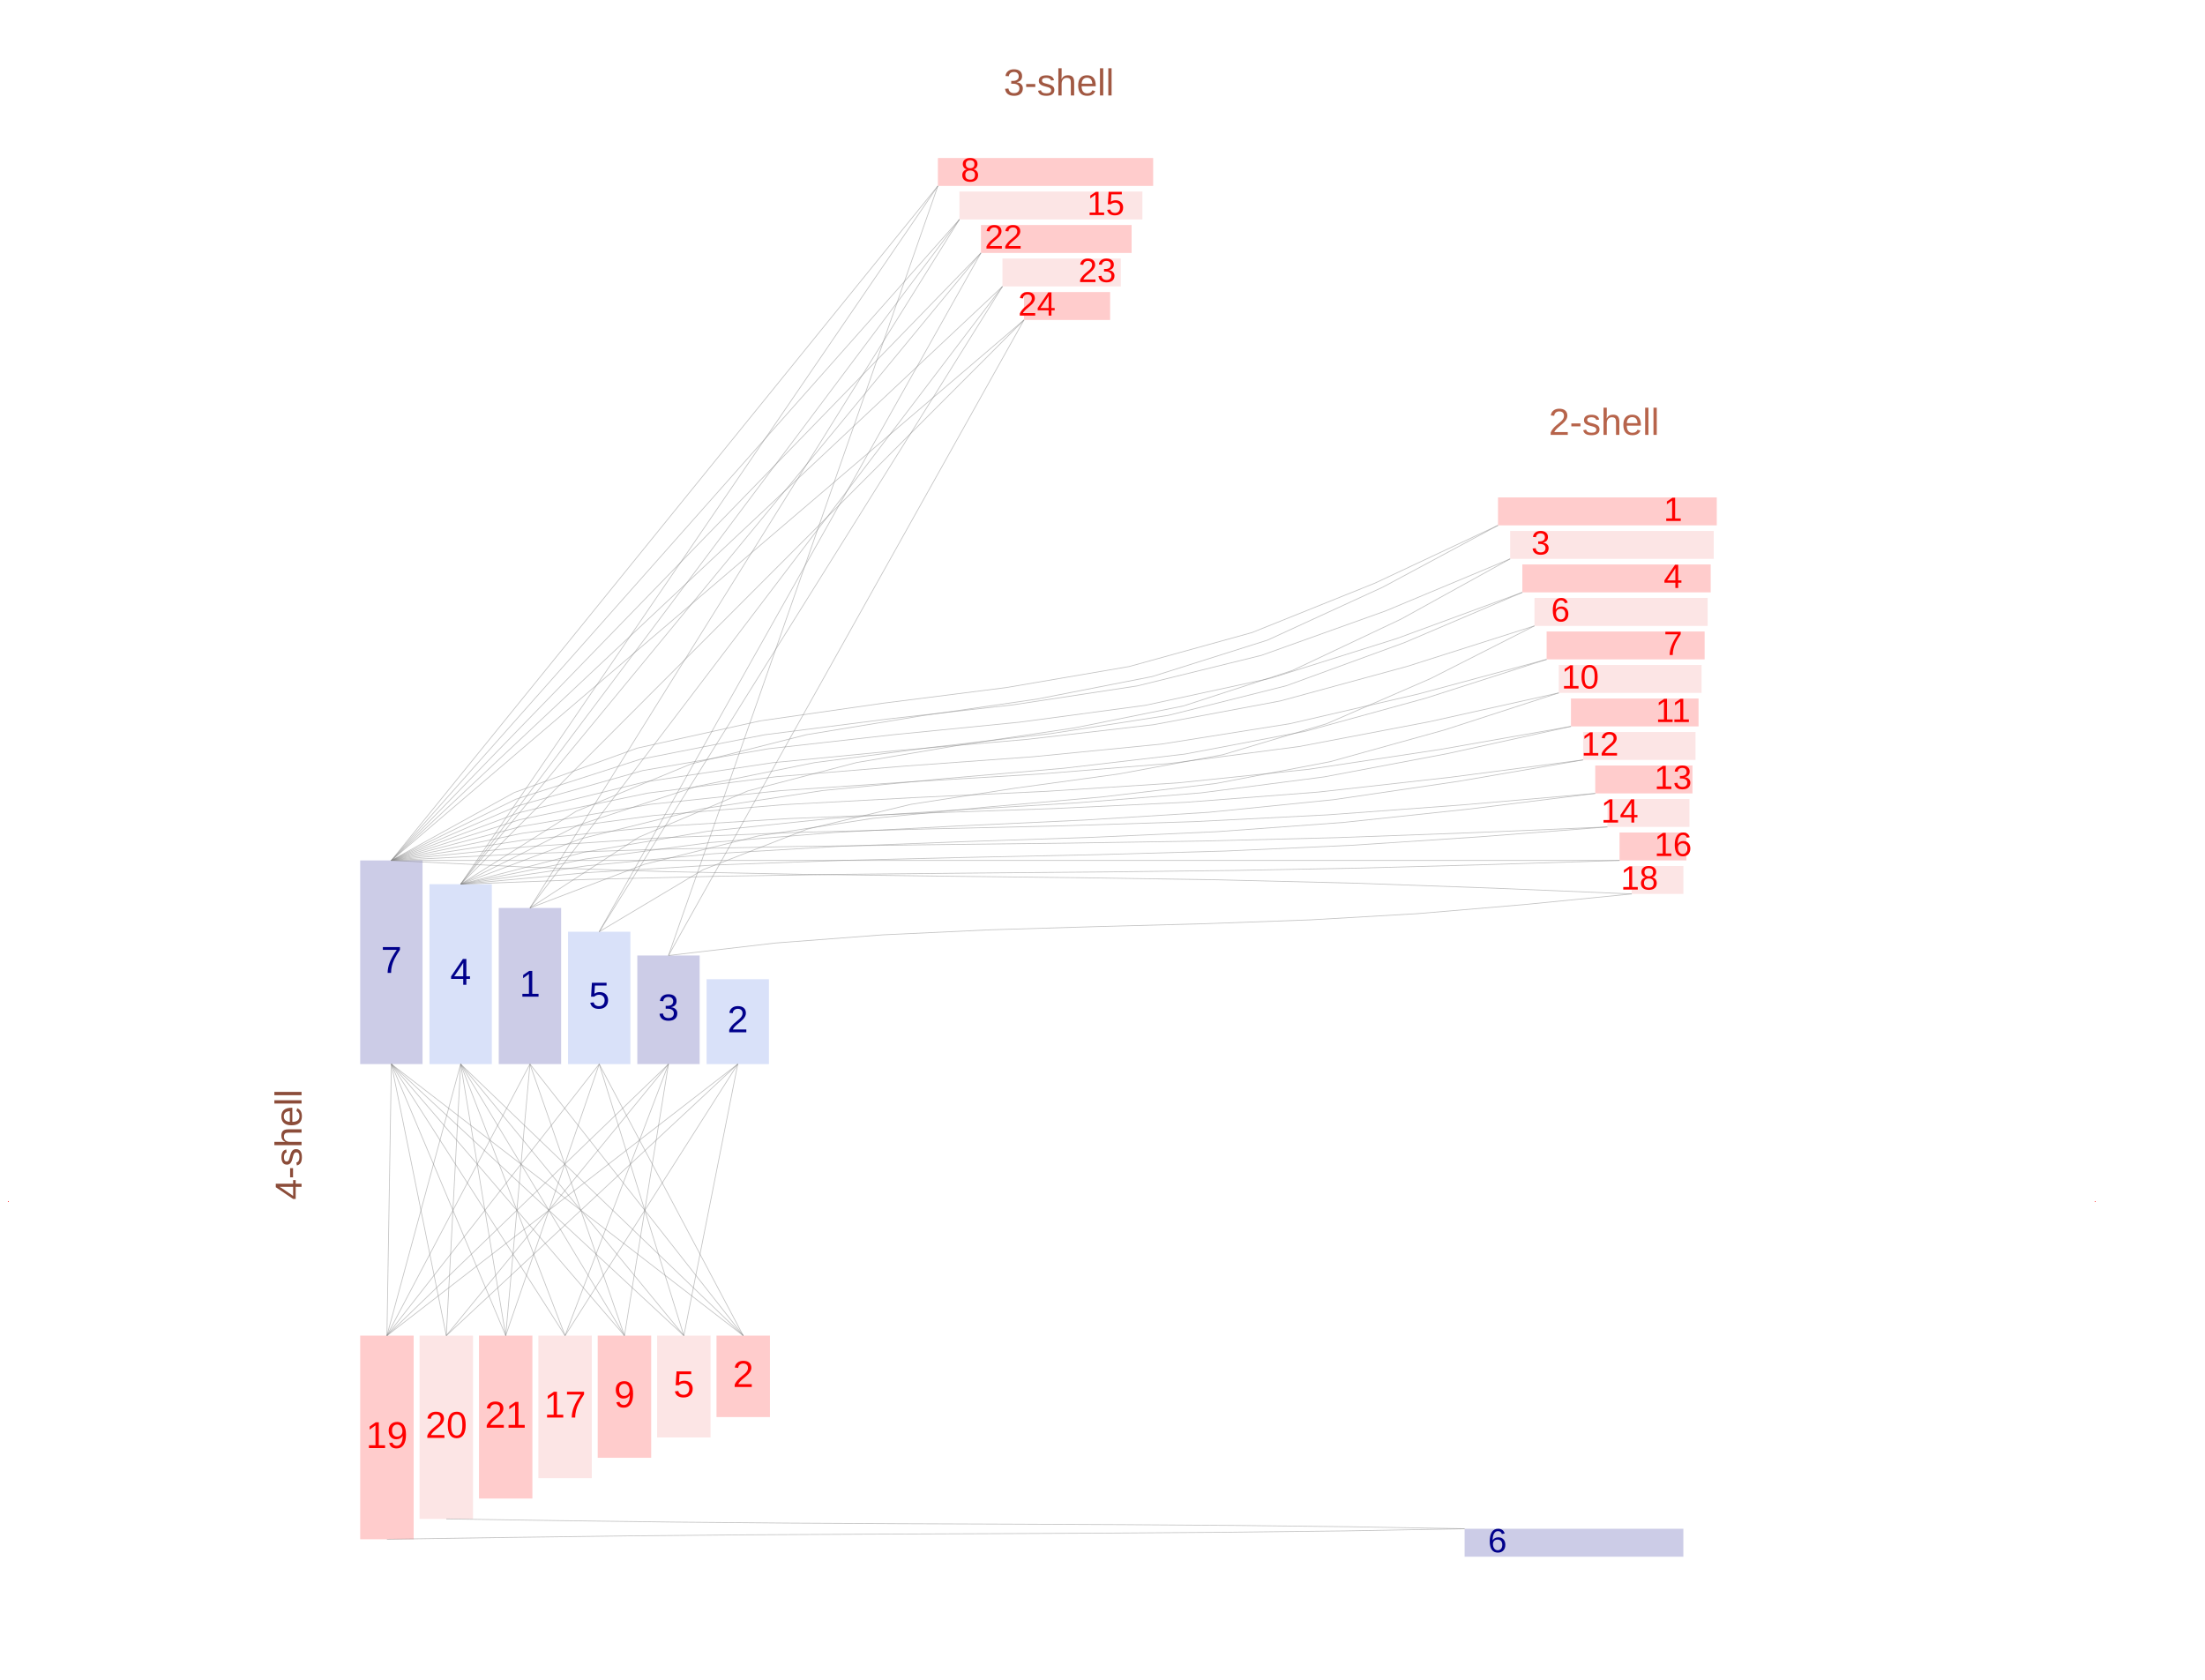
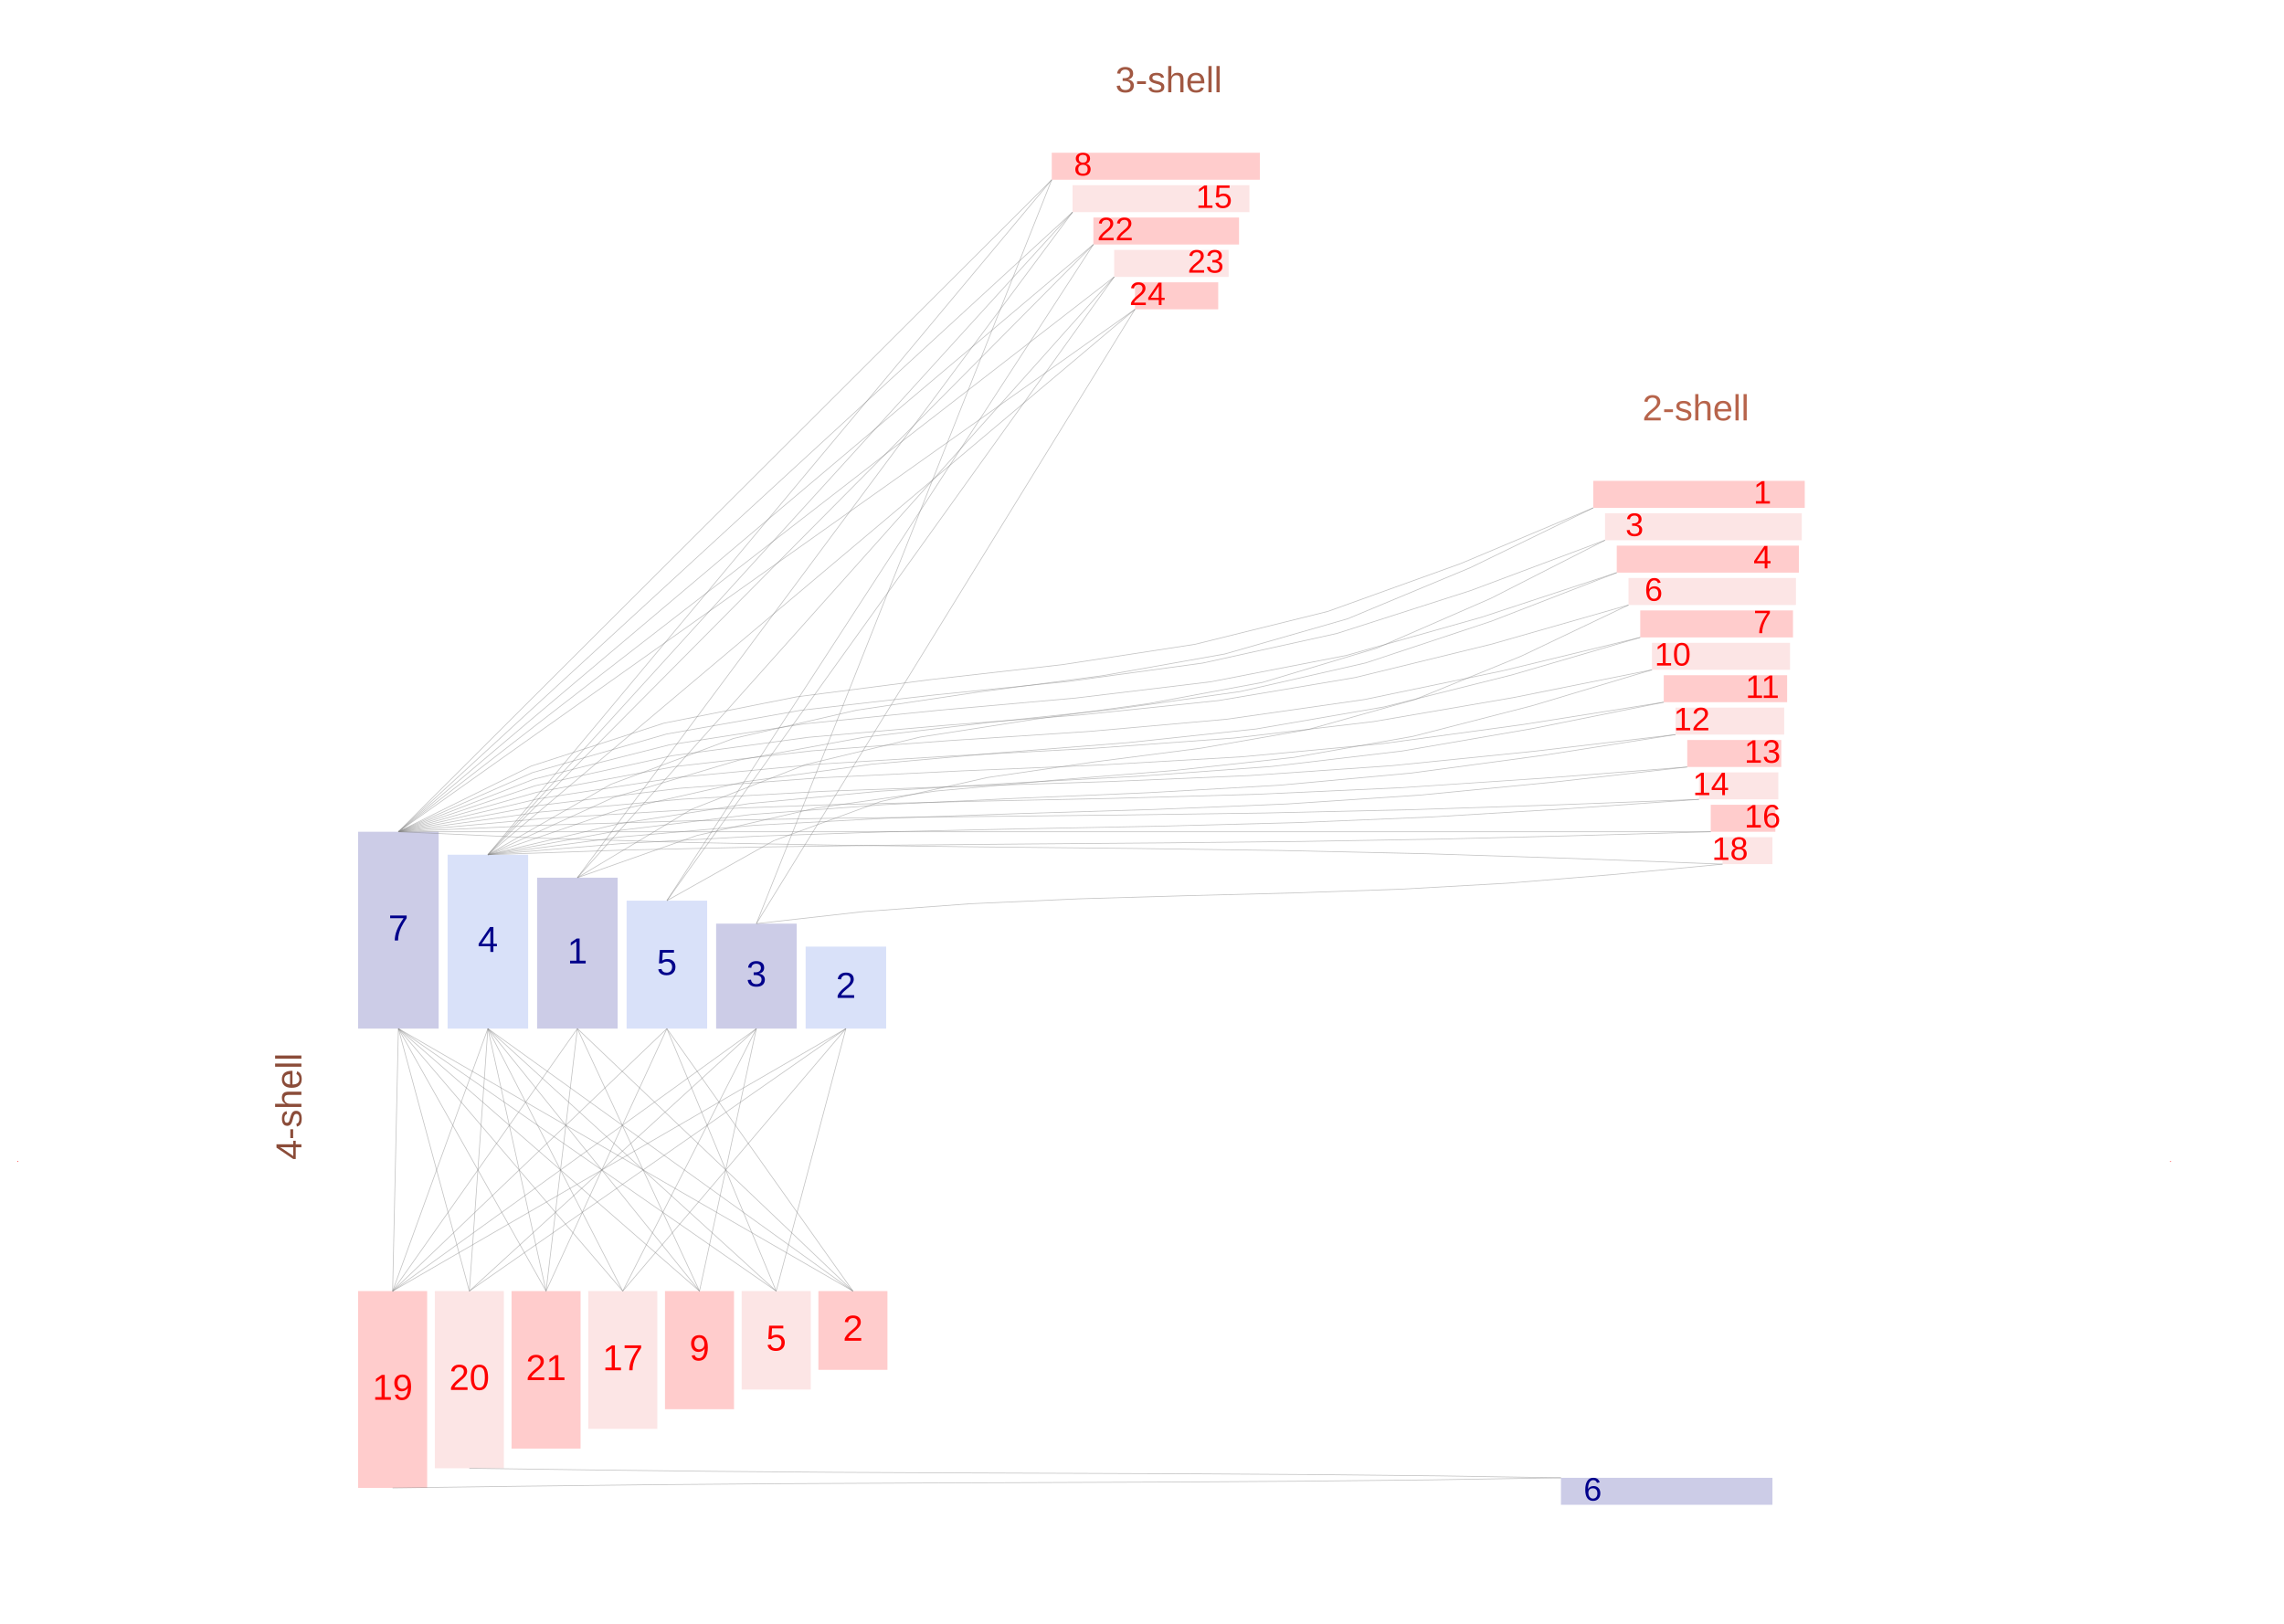
- <svg xmlns="http://www.w3.org/2000/svg" viewBox="-190 -480 882 672">
-   <rect id="kcore4-a-1-rect" style="fill:#00008B;fill-opacity:0.2" stroke="transparent" stroke-dasharray="0" stroke-width="0.5" x="-45.92" y="-135.78" width="24.94" height="81.47" />
-   <rect id="kcore4-a-2-rect" style="fill:#4169E1;fill-opacity:0.2" stroke="transparent" stroke-dasharray="0" stroke-width="0.5" x="-18.21" y="-126.28" width="24.94" height="71.97" />
-   <rect id="kcore4-a-3-rect" style="fill:#00008B;fill-opacity:0.2" stroke="transparent" stroke-dasharray="0" stroke-width="0.5" x="9.5" y="-116.77" width="24.95" height="62.46" />
-   <rect id="kcore4-a-4-rect" style="fill:#4169E1;fill-opacity:0.2" stroke="transparent" stroke-dasharray="0" stroke-width="0.5" x="37.22" y="-107.27" width="24.94" height="52.96" />
-   <rect id="kcore4-a-5-rect" style="fill:#00008B;fill-opacity:0.2" stroke="transparent" stroke-dasharray="0" stroke-width="0.5" x="64.93" y="-97.76" width="24.94" height="43.45" />
-   <rect id="kcore4-a-6-rect" style="fill:#4169E1;fill-opacity:0.2" stroke="transparent" stroke-dasharray="0" stroke-width="0.5" x="92.64" y="-88.26" width="24.94" height="33.95" />
+ <svg xmlns="http://www.w3.org/2000/svg" viewBox="-250 -480 945 672">
+   <rect id="kcore4-a-1-rect" style="fill:#00008B;fill-opacity:0.2" stroke="transparent" stroke-dasharray="0" stroke-width="0.5" x="-101.84" y="-135.78" width="33.33" height="81.47" />
+   <rect id="kcore4-a-2-rect" style="fill:#4169E1;fill-opacity:0.2" stroke="transparent" stroke-dasharray="0" stroke-width="0.5" x="-64.81" y="-126.28" width="33.33" height="71.97" />
+   <rect id="kcore4-a-3-rect" style="fill:#00008B;fill-opacity:0.2" stroke="transparent" stroke-dasharray="0" stroke-width="0.5" x="-27.77" y="-116.77" width="33.32" height="62.46" />
+   <rect id="kcore4-a-4-rect" style="fill:#4169E1;fill-opacity:0.2" stroke="transparent" stroke-dasharray="0" stroke-width="0.5" x="9.26" y="-107.27" width="33.33" height="52.96" />
+   <rect id="kcore4-a-5-rect" style="fill:#00008B;fill-opacity:0.2" stroke="transparent" stroke-dasharray="0" stroke-width="0.5" x="46.29" y="-97.76" width="33.33" height="43.45" />
+   <rect id="kcore4-a-6-rect" style="fill:#4169E1;fill-opacity:0.2" stroke="transparent" stroke-dasharray="0" stroke-width="0.5" x="83.32" y="-88.26" width="33.33" height="33.95" />
  <text id="kcore4-a-1-text" y="-95.05" style="text-anchor:middle;dominant-baseline:middle;font-family:Arial;font-size:15px;fill:#00008B">
-     <tspan x="-33.45" dy="0">7</tspan>
+     <tspan x="-85.17" dy="0">7</tspan>
  </text>
  <text id="kcore4-a-2-text" y="-90.3" style="text-anchor:middle;dominant-baseline:middle;font-family:Arial;font-size:15px;fill:#00008B">
-     <tspan x="-5.74" dy="0">4</tspan>
+     <tspan x="-48.14" dy="0">4</tspan>
  </text>
  <text id="kcore4-a-3-text" y="-85.54" style="text-anchor:middle;dominant-baseline:middle;font-family:Arial;font-size:15px;fill:#00008B">
-     <tspan x="21.98" dy="0">1</tspan>
+     <tspan x="-11.11" dy="0">1</tspan>
  </text>
  <text id="kcore4-a-4-text" y="-80.79" style="text-anchor:middle;dominant-baseline:middle;font-family:Arial;font-size:15px;fill:#00008B">
-     <tspan x="49.69" dy="0">5</tspan>
+     <tspan x="25.92" dy="0">5</tspan>
  </text>
  <text id="kcore4-a-5-text" y="-76.04" style="text-anchor:middle;dominant-baseline:middle;font-family:Arial;font-size:15px;fill:#00008B">
-     <tspan x="77.4" dy="0">3</tspan>
+     <tspan x="62.95" dy="0">3</tspan>
  </text>
  <text id="kcore4-a-6-text" y="-71.29" style="text-anchor:middle;dominant-baseline:middle;font-family:Arial;font-size:15px;fill:#00008B">
-     <tspan x="105.11" dy="0">2</tspan>
-   </text>
-   <rect id="kcore4-b-1-rect" style="fill:#FF0000;fill-opacity:0.2" stroke="transparent" stroke-dasharray="0" stroke-width="0.5" x="-45.92" y="54.31" width="21.38" height="81.47" />
-   <rect id="kcore4-b-2-rect" style="fill:#F08080;fill-opacity:0.2" stroke="transparent" stroke-dasharray="0" stroke-width="0.5" x="-22.17" y="54.31" width="21.38" height="73.33" />
-   <rect id="kcore4-b-3-rect" style="fill:#FF0000;fill-opacity:0.2" stroke="transparent" stroke-dasharray="0" stroke-width="0.5" x="1.59" y="54.31" width="21.37" height="65.18" />
-   <rect id="kcore4-b-4-rect" style="fill:#F08080;fill-opacity:0.2" stroke="transparent" stroke-dasharray="0" stroke-width="0.5" x="25.34" y="54.31" width="21.38" height="57.03" />
-   <rect id="kcore4-b-5-rect" style="fill:#FF0000;fill-opacity:0.2" stroke="transparent" stroke-dasharray="0" stroke-width="0.5" x="49.09" y="54.31" width="21.38" height="48.88" />
-   <rect id="kcore4-b-6-rect" style="fill:#F08080;fill-opacity:0.2" stroke="transparent" stroke-dasharray="0" stroke-width="0.5" x="72.85" y="54.31" width="21.37" height="40.74" />
-   <rect id="kcore4-b-7-rect" style="fill:#FF0000;fill-opacity:0.2" stroke="transparent" stroke-dasharray="0" stroke-width="0.5" x="96.6" y="54.31" width="21.38" height="32.59" />
+     <tspan x="99.99" dy="0">2</tspan>
+   </text>
+   <rect id="kcore4-b-1-rect" style="fill:#FF0000;fill-opacity:0.2" stroke="transparent" stroke-dasharray="0" stroke-width="0.5" x="-101.84" y="54.31" width="28.57" height="81.47" />
+   <rect id="kcore4-b-2-rect" style="fill:#F08080;fill-opacity:0.2" stroke="transparent" stroke-dasharray="0" stroke-width="0.5" x="-70.1" y="54.31" width="28.57" height="73.33" />
+   <rect id="kcore4-b-3-rect" style="fill:#FF0000;fill-opacity:0.2" stroke="transparent" stroke-dasharray="0" stroke-width="0.5" x="-38.35" y="54.31" width="28.56" height="65.18" />
+   <rect id="kcore4-b-4-rect" style="fill:#F08080;fill-opacity:0.2" stroke="transparent" stroke-dasharray="0" stroke-width="0.5" x="-6.61" y="54.31" width="28.56" height="57.03" />
+   <rect id="kcore4-b-5-rect" style="fill:#FF0000;fill-opacity:0.2" stroke="transparent" stroke-dasharray="0" stroke-width="0.5" x="25.13" y="54.31" width="28.57" height="48.88" />
+   <rect id="kcore4-b-6-rect" style="fill:#F08080;fill-opacity:0.2" stroke="transparent" stroke-dasharray="0" stroke-width="0.5" x="56.87" y="54.31" width="28.57" height="40.74" />
+   <rect id="kcore4-b-7-rect" style="fill:#FF0000;fill-opacity:0.2" stroke="transparent" stroke-dasharray="0" stroke-width="0.5" x="88.61" y="54.31" width="28.57" height="32.59" />
  <text id="kcore4-b-1-text" y="95.05" style="text-anchor:middle;dominant-baseline:middle;font-family:Arial;font-size:15px;fill:#FF0000">
-     <tspan x="-35.23" dy="0">19</tspan>
+     <tspan x="-87.55" dy="0">19</tspan>
  </text>
  <text id="kcore4-b-2-text" y="90.97" style="text-anchor:middle;dominant-baseline:middle;font-family:Arial;font-size:15px;fill:#FF0000">
-     <tspan x="-11.48" dy="0">20</tspan>
+     <tspan x="-55.81" dy="0">20</tspan>
  </text>
  <text id="kcore4-b-3-text" y="86.9" style="text-anchor:middle;dominant-baseline:middle;font-family:Arial;font-size:15px;fill:#FF0000">
-     <tspan x="12.28" dy="0">21</tspan>
+     <tspan x="-24.07" dy="0">21</tspan>
  </text>
  <text id="kcore4-b-4-text" y="82.83" style="text-anchor:middle;dominant-baseline:middle;font-family:Arial;font-size:15px;fill:#FF0000">
-     <tspan x="36.03" dy="0">17</tspan>
+     <tspan x="7.67" dy="0">17</tspan>
  </text>
  <text id="kcore4-b-5-text" y="78.75" style="text-anchor:middle;dominant-baseline:middle;font-family:Arial;font-size:15px;fill:#FF0000">
-     <tspan x="59.78" dy="0">9</tspan>
+     <tspan x="39.41" dy="0">9</tspan>
  </text>
  <text id="kcore4-b-6-text" y="74.68" style="text-anchor:middle;dominant-baseline:middle;font-family:Arial;font-size:15px;fill:#FF0000">
-     <tspan x="83.54" dy="0">5</tspan>
+     <tspan x="71.15" dy="0">5</tspan>
  </text>
  <text id="kcore4-b-7-text" y="70.61" style="text-anchor:middle;dominant-baseline:middle;font-family:Arial;font-size:15px;fill:#FF0000">
-     <tspan x="107.29" dy="0">2</tspan>
+     <tspan x="102.9" dy="0">2</tspan>
  </text>
  <rect id="kcore3-b-1-rect" style="fill:#FF0000;fill-opacity:0.2" stroke="transparent" stroke-dasharray="0" stroke-width="0.5" x="185.16" y="-416.79" width="86.1" height="11.17" />
  <rect id="kcore3-b-2-rect" style="fill:#F08080;fill-opacity:0.2" stroke="transparent" stroke-dasharray="0" stroke-width="0.5" x="193.77" y="-403.38" width="73.18" height="11.17" />
  <rect id="kcore3-b-3-rect" style="fill:#FF0000;fill-opacity:0.2" stroke="transparent" stroke-dasharray="0" stroke-width="0.5" x="202.38" y="-389.98" width="60.27" height="11.17" />
  <rect id="kcore3-b-4-rect" style="fill:#F08080;fill-opacity:0.2" stroke="transparent" stroke-dasharray="0" stroke-width="0.5" x="210.99" y="-376.57" width="47.35" height="11.17" />
  <rect id="kcore3-b-5-rect" style="fill:#FF0000;fill-opacity:0.2" stroke="transparent" stroke-dasharray="0" stroke-width="0.5" x="219.6" y="-363.17" width="34.44" height="11.17" />
  <text id="kcore3-b-1-text" y="-411.2" style="text-anchor:middle;dominant-baseline:middle;font-family:Arial;font-size:13.5px;fill:#FF0000">
    <tspan x="198.07" dy="0">8</tspan>
  </text>
  <text id="kcore3-b-2-text" y="-397.8" style="text-anchor:middle;dominant-baseline:middle;font-family:Arial;font-size:13.5px;fill:#FF0000">
    <tspan x="252.32" dy="0">15</tspan>
  </text>
  <text id="kcore3-b-3-text" y="-384.39" style="text-anchor:middle;dominant-baseline:middle;font-family:Arial;font-size:13.5px;fill:#FF0000">
    <tspan x="211.42" dy="0">22</tspan>
  </text>
  <text id="kcore3-b-4-text" y="-370.99" style="text-anchor:middle;dominant-baseline:middle;font-family:Arial;font-size:13.5px;fill:#FF0000">
    <tspan x="248.87" dy="0">23</tspan>
  </text>
  <text id="kcore3-b-5-text" y="-357.58" style="text-anchor:middle;dominant-baseline:middle;font-family:Arial;font-size:13.5px;fill:#FF0000">
    <tspan x="224.76" dy="0">24</tspan>
  </text>
  <rect id="kcore2-a-1-rect" style="fill:#00008B;fill-opacity:0.2" stroke="transparent" stroke-dasharray="0" stroke-width="0.5" x="395.84" y="131.58" width="87.5" height="11.18" />
  <text id="kcore2-a-1-text" y="137.17" style="text-anchor:middle;dominant-baseline:middle;font-family:Arial;font-size:13.5px;fill:#00008B">
    <tspan x="408.96" dy="0">6</tspan>
  </text>
  <rect id="kcore2-b-1-rect" style="fill:#FF0000;fill-opacity:0.2" stroke="transparent" stroke-dasharray="0" stroke-width="0.5" x="409.21" y="-281.01" width="87.5" height="11.18" />
  <rect id="kcore2-b-2-rect" style="fill:#F08080;fill-opacity:0.2" stroke="transparent" stroke-dasharray="0" stroke-width="0.5" x="414.07" y="-267.6" width="81.43" height="11.17" />
  <rect id="kcore2-b-3-rect" style="fill:#FF0000;fill-opacity:0.2" stroke="transparent" stroke-dasharray="0" stroke-width="0.5" x="418.93" y="-254.19" width="75.35" height="11.17" />
  <rect id="kcore2-b-4-rect" style="fill:#F08080;fill-opacity:0.2" stroke="transparent" stroke-dasharray="0" stroke-width="0.5" x="423.79" y="-240.79" width="69.28" height="11.17" />
  <rect id="kcore2-b-5-rect" style="fill:#FF0000;fill-opacity:0.2" stroke="transparent" stroke-dasharray="0" stroke-width="0.5" x="428.65" y="-227.38" width="63.2" height="11.17" />
  <rect id="kcore2-b-6-rect" style="fill:#F08080;fill-opacity:0.2" stroke="transparent" stroke-dasharray="0" stroke-width="0.5" x="433.51" y="-213.98" width="57.12" height="11.17" />
  <rect id="kcore2-b-7-rect" style="fill:#FF0000;fill-opacity:0.2" stroke="transparent" stroke-dasharray="0" stroke-width="0.5" x="438.38" y="-200.57" width="51.04" height="11.17" />
  <rect id="kcore2-b-8-rect" style="fill:#F08080;fill-opacity:0.2" stroke="transparent" stroke-dasharray="0" stroke-width="0.5" x="443.24" y="-187.17" width="44.96" height="11.17" />
  <rect id="kcore2-b-9-rect" style="fill:#FF0000;fill-opacity:0.2" stroke="transparent" stroke-dasharray="0" stroke-width="0.5" x="448.1" y="-173.76" width="38.89" height="11.17" />
  <rect id="kcore2-b-10-rect" style="fill:#F08080;fill-opacity:0.2" stroke="transparent" stroke-dasharray="0" stroke-width="0.5" x="452.96" y="-160.36" width="32.81" height="11.17" />
  <rect id="kcore2-b-11-rect" style="fill:#FF0000;fill-opacity:0.2" stroke="transparent" stroke-dasharray="0" stroke-width="0.5" x="457.82" y="-146.95" width="26.74" height="11.17" />
  <rect id="kcore2-b-12-rect" style="fill:#F08080;fill-opacity:0.2" stroke="transparent" stroke-dasharray="0" stroke-width="0.5" x="462.68" y="-133.55" width="20.66" height="11.17" />
  <text id="kcore2-b-1-text" y="-275.42" style="text-anchor:middle;dominant-baseline:middle;font-family:Arial;font-size:13.5px;fill:#FF0000">
    <tspan x="479.21" dy="0">1</tspan>
  </text>
  <text id="kcore2-b-2-text" y="-262.01" style="text-anchor:middle;dominant-baseline:middle;font-family:Arial;font-size:13.5px;fill:#FF0000">
    <tspan x="426.28" dy="0">3</tspan>
  </text>
  <text id="kcore2-b-3-text" y="-248.61" style="text-anchor:middle;dominant-baseline:middle;font-family:Arial;font-size:13.5px;fill:#FF0000">
    <tspan x="479.21" dy="0">4</tspan>
  </text>
  <text id="kcore2-b-4-text" y="-235.2" style="text-anchor:middle;dominant-baseline:middle;font-family:Arial;font-size:13.5px;fill:#FF0000">
    <tspan x="434.18" dy="0">6</tspan>
  </text>
  <text id="kcore2-b-5-text" y="-221.8" style="text-anchor:middle;dominant-baseline:middle;font-family:Arial;font-size:13.5px;fill:#FF0000">
    <tspan x="479.21" dy="0">7</tspan>
  </text>
  <text id="kcore2-b-6-text" y="-208.39" style="text-anchor:middle;dominant-baseline:middle;font-family:Arial;font-size:13.5px;fill:#FF0000">
    <tspan x="442.08" dy="0">10</tspan>
  </text>
  <text id="kcore2-b-7-text" y="-194.99" style="text-anchor:middle;dominant-baseline:middle;font-family:Arial;font-size:13.5px;fill:#FF0000">
    <tspan x="479.21" dy="0">11</tspan>
  </text>
  <text id="kcore2-b-8-text" y="-181.58" style="text-anchor:middle;dominant-baseline:middle;font-family:Arial;font-size:13.5px;fill:#FF0000">
    <tspan x="449.98" dy="0">12</tspan>
  </text>
  <text id="kcore2-b-9-text" y="-168.18" style="text-anchor:middle;dominant-baseline:middle;font-family:Arial;font-size:13.5px;fill:#FF0000">
    <tspan x="479.21" dy="0">13</tspan>
  </text>
  <text id="kcore2-b-10-text" y="-154.77" style="text-anchor:middle;dominant-baseline:middle;font-family:Arial;font-size:13.5px;fill:#FF0000">
    <tspan x="457.88" dy="0">14</tspan>
  </text>
  <text id="kcore2-b-11-text" y="-141.37" style="text-anchor:middle;dominant-baseline:middle;font-family:Arial;font-size:13.5px;fill:#FF0000">
    <tspan x="479.21" dy="0">16</tspan>
  </text>
  <text id="kcore2-b-12-text" y="-127.96" style="text-anchor:middle;dominant-baseline:middle;font-family:Arial;font-size:13.5px;fill:#FF0000">
    <tspan x="465.78" dy="0">18</tspan>
  </text>
-   <rect id="kcore4-1-rect" style="fill:none;fill-opacity:0.3" stroke="#8B4C39" stroke-dasharray="1 1" stroke-width="0" x="-96.19" y="-167.06" width="230.92" height="318.48" />
+   <rect id="kcore4-1-rect" style="fill:none;fill-opacity:0.3" stroke="#8B4C39" stroke-dasharray="1 1" stroke-width="0" x="-152.11" y="-167.06" width="286.05" height="318.48" />
  <text id="kcore4-1-text" y="-7.82" style="text-anchor:middle;dominant-baseline:middle;font-family:Arial;font-size:10.5px;fill:transparent">
</text>
-   <text id="kcore4-1-text" y="0" transform="rotate(-90 -69.38 0)" style="text-anchor:start;dominant-baseline:baseline;font-family:Arial;font-size:15px;fill:#8B4C39">
-     <tspan x="-69.38" dy="0">4-shell</tspan>
+   <text id="kcore4-1-text" y="0" transform="rotate(-90 -125.3 0)" style="text-anchor:start;dominant-baseline:baseline;font-family:Arial;font-size:15px;fill:#8B4C39">
+     <tspan x="-125.3" dy="0">4-shell</tspan>
  </text>
  <rect id="kcore3-1-rect" style="fill:none;fill-opacity:0.3" stroke="#A15842" stroke-dasharray="1 1" stroke-width="0" x="168.4" y="-463.71" width="119.61" height="127.35" />
  <text id="kcore3-1-text" y="-400.03" style="text-anchor:middle;dominant-baseline:middle;font-family:Arial;font-size:10.5px;fill:transparent">
</text>
  <text id="kcore3-1-text" y="-441.81" style="text-anchor:start;dominant-baseline:baseline;font-family:Arial;font-size:15px;fill:#A15842">
    <tspan x="211.45" dy="0">3-shell</tspan>
  </text>
  <rect id="kcore2-1-rect" style="fill:none;fill-opacity:0.3" stroke="#B7644B" stroke-dasharray="1 1" stroke-width="0" x="379.08" y="-327.92" width="134.39" height="486.32" />
  <text id="kcore2-1-text" y="-84.76" style="text-anchor:middle;dominant-baseline:middle;font-family:Arial;font-size:10.5px;fill:transparent">
</text>
  <text id="kcore2-1-text" y="-306.03" style="text-anchor:start;dominant-baseline:baseline;font-family:Arial;font-size:15px;fill:#B7644B">
    <tspan x="429.52" dy="0">2-shell</tspan>
  </text>
  <rect id="annotation-1-rect" style="fill:none;fill-opacity:0.5" stroke="transparent" stroke-dasharray="0" stroke-width="0.5" x="648.05" y="-0.04" width="0.04" height="0.04" />
  <text id="annotation-1-text" y="-0.02" style="text-anchor:middle;dominant-baseline:middle;font-family:Arial;font-size:10.5px;fill:transparent">
</text>
  <text id="annotation-1-text" y="0" style="text-anchor:middle;dominant-baseline:middle;font-family:Arial;font-size:3px;fill:red">
    <tspan x="648.05" dy="0">.</tspan>
  </text>
  <text id="annotation-1-text" y="0" style="text-anchor:middle;dominant-baseline:middle;font-family:Arial;font-size:3px;fill:red">
-     <tspan x="-186.7" dy="0">.</tspan>
+     <tspan x="-242.62" dy="0">.</tspan>
  </text>
  <g id="link-1-segment" fill="none" stroke="#888888" stroke-dasharray="0" stroke-width="0.3" stroke-opacity="0.5">
-     <path d="M-33.45 -54.31 L-35.23 54.31" />
+     <path d="M-85.17 -54.31 L-87.55 54.31" />
  </g>
  <g id="link-2-segment" fill="none" stroke="#888888" stroke-dasharray="0" stroke-width="0.3" stroke-opacity="0.5">
-     <path d="M-33.45 -54.31 L-11.48 54.31" />
+     <path d="M-85.17 -54.31 L-55.81 54.31" />
  </g>
  <g id="link-3-segment" fill="none" stroke="#888888" stroke-dasharray="0" stroke-width="0.3" stroke-opacity="0.5">
-     <path d="M-33.45 -54.31 L12.28 54.31" />
+     <path d="M-85.17 -54.31 L-24.07 54.31" />
  </g>
  <g id="link-4-segment" fill="none" stroke="#888888" stroke-dasharray="0" stroke-width="0.3" stroke-opacity="0.5">
-     <path d="M-33.45 -54.31 L36.03 54.31" />
+     <path d="M-85.17 -54.31 L7.67 54.31" />
  </g>
  <g id="link-5-segment" fill="none" stroke="#888888" stroke-dasharray="0" stroke-width="0.3" stroke-opacity="0.5">
-     <path d="M-33.45 -54.31 L59.78 54.31" />
+     <path d="M-85.17 -54.31 L39.41 54.31" />
  </g>
  <g id="link-6-segment" fill="none" stroke="#888888" stroke-dasharray="0" stroke-width="0.3" stroke-opacity="0.5">
-     <path d="M-33.45 -54.31 L83.54 54.31" />
+     <path d="M-85.17 -54.31 L71.15 54.31" />
  </g>
  <g id="link-7-segment" fill="none" stroke="#888888" stroke-dasharray="0" stroke-width="0.3" stroke-opacity="0.5">
-     <path d="M-33.45 -54.31 L107.29 54.31" />
+     <path d="M-85.17 -54.31 L102.9 54.31" />
  </g>
  <g id="link-8-segment" fill="none" stroke="#888888" stroke-dasharray="0" stroke-width="0.3" stroke-opacity="0.5">
-     <path d="M-5.74 -54.31 L-35.23 54.31" />
+     <path d="M-48.14 -54.31 L-87.55 54.31" />
  </g>
  <g id="link-9-segment" fill="none" stroke="#888888" stroke-dasharray="0" stroke-width="0.3" stroke-opacity="0.5">
-     <path d="M-5.74 -54.31 L-11.48 54.31" />
+     <path d="M-48.14 -54.31 L-55.81 54.31" />
  </g>
  <g id="link-10-segment" fill="none" stroke="#888888" stroke-dasharray="0" stroke-width="0.3" stroke-opacity="0.5">
-     <path d="M-5.74 -54.31 L12.28 54.31" />
+     <path d="M-48.14 -54.31 L-24.07 54.31" />
  </g>
  <g id="link-11-segment" fill="none" stroke="#888888" stroke-dasharray="0" stroke-width="0.3" stroke-opacity="0.5">
-     <path d="M-5.74 -54.31 L36.03 54.31" />
+     <path d="M-48.14 -54.31 L7.67 54.31" />
  </g>
  <g id="link-12-segment" fill="none" stroke="#888888" stroke-dasharray="0" stroke-width="0.3" stroke-opacity="0.5">
-     <path d="M-5.74 -54.31 L59.78 54.31" />
+     <path d="M-48.14 -54.31 L39.41 54.31" />
  </g>
  <g id="link-13-segment" fill="none" stroke="#888888" stroke-dasharray="0" stroke-width="0.3" stroke-opacity="0.5">
-     <path d="M-5.74 -54.31 L83.54 54.31" />
+     <path d="M-48.14 -54.31 L71.15 54.31" />
  </g>
  <g id="link-14-segment" fill="none" stroke="#888888" stroke-dasharray="0" stroke-width="0.3" stroke-opacity="0.5">
-     <path d="M-5.74 -54.31 L107.29 54.31" />
+     <path d="M-48.14 -54.31 L102.9 54.31" />
  </g>
  <g id="link-15-segment" fill="none" stroke="#888888" stroke-dasharray="0" stroke-width="0.3" stroke-opacity="0.5">
-     <path d="M21.98 -54.31 L-35.23 54.31" />
+     <path d="M-11.11 -54.31 L-87.55 54.31" />
  </g>
  <g id="link-16-segment" fill="none" stroke="#888888" stroke-dasharray="0" stroke-width="0.3" stroke-opacity="0.5">
-     <path d="M21.98 -54.31 L12.28 54.31" />
+     <path d="M-11.11 -54.31 L-24.07 54.31" />
  </g>
  <g id="link-17-segment" fill="none" stroke="#888888" stroke-dasharray="0" stroke-width="0.3" stroke-opacity="0.5">
-     <path d="M21.98 -54.31 L59.78 54.31" />
+     <path d="M-11.11 -54.31 L39.41 54.31" />
  </g>
  <g id="link-18-segment" fill="none" stroke="#888888" stroke-dasharray="0" stroke-width="0.3" stroke-opacity="0.5">
-     <path d="M21.98 -54.31 L107.29 54.31" />
+     <path d="M-11.11 -54.31 L102.9 54.31" />
  </g>
  <g id="link-19-segment" fill="none" stroke="#888888" stroke-dasharray="0" stroke-width="0.3" stroke-opacity="0.5">
-     <path d="M49.69 -54.31 L-35.23 54.31" />
+     <path d="M25.92 -54.31 L-87.55 54.31" />
  </g>
  <g id="link-20-segment" fill="none" stroke="#888888" stroke-dasharray="0" stroke-width="0.3" stroke-opacity="0.5">
-     <path d="M49.69 -54.31 L12.28 54.31" />
+     <path d="M25.92 -54.31 L-24.07 54.31" />
  </g>
  <g id="link-21-segment" fill="none" stroke="#888888" stroke-dasharray="0" stroke-width="0.3" stroke-opacity="0.5">
-     <path d="M49.69 -54.31 L83.54 54.31" />
+     <path d="M25.92 -54.31 L71.15 54.31" />
  </g>
  <g id="link-22-segment" fill="none" stroke="#888888" stroke-dasharray="0" stroke-width="0.3" stroke-opacity="0.5">
-     <path d="M49.69 -54.31 L107.29 54.31" />
+     <path d="M25.92 -54.31 L102.9 54.31" />
  </g>
  <g id="link-23-segment" fill="none" stroke="#888888" stroke-dasharray="0" stroke-width="0.3" stroke-opacity="0.5">
-     <path d="M77.4 -54.31 L-35.23 54.31" />
+     <path d="M62.95 -54.31 L-87.55 54.31" />
  </g>
  <g id="link-24-segment" fill="none" stroke="#888888" stroke-dasharray="0" stroke-width="0.3" stroke-opacity="0.5">
-     <path d="M77.4 -54.31 L-11.48 54.31" />
+     <path d="M62.95 -54.31 L-55.81 54.31" />
  </g>
  <g id="link-25-segment" fill="none" stroke="#888888" stroke-dasharray="0" stroke-width="0.3" stroke-opacity="0.5">
-     <path d="M77.4 -54.31 L36.03 54.31" />
+     <path d="M62.95 -54.31 L7.67 54.31" />
  </g>
  <g id="link-26-segment" fill="none" stroke="#888888" stroke-dasharray="0" stroke-width="0.3" stroke-opacity="0.5">
-     <path d="M77.4 -54.31 L59.78 54.31" />
+     <path d="M62.95 -54.31 L39.41 54.31" />
  </g>
  <g id="link-27-segment" fill="none" stroke="#888888" stroke-dasharray="0" stroke-width="0.3" stroke-opacity="0.5">
-     <path d="M105.11 -54.31 L-35.23 54.31" />
+     <path d="M99.99 -54.31 L-87.55 54.31" />
  </g>
  <g id="link-28-segment" fill="none" stroke="#888888" stroke-dasharray="0" stroke-width="0.3" stroke-opacity="0.5">
-     <path d="M105.11 -54.31 L-11.48 54.31" />
+     <path d="M99.99 -54.31 L-55.81 54.31" />
  </g>
  <g id="link-29-segment" fill="none" stroke="#888888" stroke-dasharray="0" stroke-width="0.3" stroke-opacity="0.5">
-     <path d="M105.11 -54.31 L36.03 54.31" />
+     <path d="M99.99 -54.31 L7.67 54.31" />
  </g>
  <g id="link-30-segment" fill="none" stroke="#888888" stroke-dasharray="0" stroke-width="0.3" stroke-opacity="0.5">
-     <path d="M105.11 -54.31 L83.54 54.31" />
+     <path d="M99.99 -54.31 L71.15 54.31" />
  </g>
  <g id="link-31-segment" fill="none" stroke="#888888" stroke-dasharray="0" stroke-width="0.3" stroke-opacity="0.5">
-     <path d="M-33.45 -135.78 L185.16 -405.62" />
+     <path d="M-85.17 -135.78 L185.16 -405.62" />
  </g>
  <g id="link-32-segment" fill="none" stroke="#888888" stroke-dasharray="0" stroke-width="0.3" stroke-opacity="0.5">
-     <path d="M-33.45 -135.78 L193.77 -392.21" />
+     <path d="M-85.17 -135.78 L193.77 -392.21" />
  </g>
  <g id="link-33-segment" fill="none" stroke="#888888" stroke-dasharray="0" stroke-width="0.3" stroke-opacity="0.5">
-     <path d="M-33.45 -135.78 L202.38 -378.81" />
+     <path d="M-85.17 -135.78 L202.38 -378.81" />
  </g>
  <g id="link-34-segment" fill="none" stroke="#888888" stroke-dasharray="0" stroke-width="0.3" stroke-opacity="0.5">
-     <path d="M-33.45 -135.78 L210.99 -365.4" />
+     <path d="M-85.17 -135.78 L210.99 -365.4" />
  </g>
  <g id="link-35-segment" fill="none" stroke="#888888" stroke-dasharray="0" stroke-width="0.3" stroke-opacity="0.5">
-     <path d="M-33.45 -135.78 L219.6 -352" />
+     <path d="M-85.17 -135.78 L219.6 -352" />
  </g>
  <g id="link-36-segment" fill="none" stroke="#888888" stroke-dasharray="0" stroke-width="0.3" stroke-opacity="0.5">
-     <path d="M-5.74 -126.28 L185.16 -405.62" />
+     <path d="M-48.14 -126.28 L185.16 -405.62" />
  </g>
  <g id="link-37-segment" fill="none" stroke="#888888" stroke-dasharray="0" stroke-width="0.3" stroke-opacity="0.5">
-     <path d="M-5.74 -126.28 L193.77 -392.21" />
+     <path d="M-48.14 -126.28 L193.77 -392.21" />
  </g>
  <g id="link-38-segment" fill="none" stroke="#888888" stroke-dasharray="0" stroke-width="0.3" stroke-opacity="0.5">
-     <path d="M-5.74 -126.28 L202.38 -378.81" />
+     <path d="M-48.14 -126.28 L202.38 -378.81" />
  </g>
  <g id="link-39-segment" fill="none" stroke="#888888" stroke-dasharray="0" stroke-width="0.3" stroke-opacity="0.5">
-     <path d="M-5.74 -126.28 L219.6 -352" />
+     <path d="M-48.14 -126.28 L219.6 -352" />
  </g>
  <g id="link-40-segment" fill="none" stroke="#888888" stroke-dasharray="0" stroke-width="0.3" stroke-opacity="0.5">
-     <path d="M21.98 -116.77 L193.77 -392.21" />
+     <path d="M-11.11 -116.77 L193.77 -392.21" />
  </g>
  <g id="link-41-segment" fill="none" stroke="#888888" stroke-dasharray="0" stroke-width="0.3" stroke-opacity="0.5">
-     <path d="M21.98 -116.77 L210.99 -365.4" />
+     <path d="M-11.11 -116.77 L210.99 -365.4" />
  </g>
  <g id="link-42-segment" fill="none" stroke="#888888" stroke-dasharray="0" stroke-width="0.3" stroke-opacity="0.5">
-     <path d="M49.69 -107.27 L202.38 -378.81" />
+     <path d="M25.92 -107.27 L202.38 -378.81" />
  </g>
  <g id="link-43-segment" fill="none" stroke="#888888" stroke-dasharray="0" stroke-width="0.3" stroke-opacity="0.5">
-     <path d="M49.69 -107.27 L210.99 -365.4" />
+     <path d="M25.92 -107.27 L210.99 -365.4" />
  </g>
  <g id="link-44-segment" fill="none" stroke="#888888" stroke-dasharray="0" stroke-width="0.3" stroke-opacity="0.5">
-     <path d="M77.4 -97.76 L185.16 -405.62" />
+     <path d="M62.95 -97.76 L185.16 -405.62" />
  </g>
  <g id="link-45-segment" fill="none" stroke="#888888" stroke-dasharray="0" stroke-width="0.3" stroke-opacity="0.5">
-     <path d="M77.4 -97.76 L219.6 -352" />
+     <path d="M62.95 -97.76 L219.6 -352" />
  </g>
  <g id="link-1-path" fill="none" stroke="#888888" stroke-dasharray="0" stroke-width="0.3" stroke-opacity="0.5">
-     <path d="M-35.23 135.78  L12.67 135.06 L60.56 134.44 L108.46 134.01 L156.36 133.75 L204.25 133.55 L252.15 133.33 L300.05 132.99 L347.94 132.44 L395.84 131.58" />
+     <path d="M-87.55 135.78  L-33.84 135.06 L19.87 134.44 L73.58 134.01 L127.29 133.75 L181 133.55 L234.71 133.33 L288.42 132.99 L342.13 132.44 L395.84 131.58" />
  </g>
  <g id="link-2-path" fill="none" stroke="#888888" stroke-dasharray="0" stroke-width="0.3" stroke-opacity="0.5">
-     <path d="M-11.48 127.64  L33.78 128.32 L79.04 128.9 L124.29 129.3 L169.55 129.55 L214.81 129.73 L260.07 129.94 L305.32 130.26 L350.58 130.78 L395.84 131.58" />
+     <path d="M-55.81 127.64  L-5.63 128.32 L44.55 128.9 L94.74 129.3 L144.92 129.55 L195.11 129.73 L245.29 129.94 L295.47 130.26 L345.66 130.78 L395.84 131.58" />
  </g>
  <g id="link-3-path" fill="none" stroke="#888888" stroke-dasharray="0" stroke-width="0.3" stroke-opacity="0.5">
-     <path d="M-33.45 -135.78  L15.74 -162.96 L64.92 -180.72 L114.1 -191.62 L163.29 -198.69 L212.47 -204.93 L261.66 -213.35 L310.84 -226.96 L360.02 -246.74 L409.21 -269.83" />
+     <path d="M-85.17 -135.78  L-30.24 -162.96 L24.69 -180.72 L79.62 -191.62 L134.55 -198.69 L189.48 -204.93 L244.41 -213.35 L299.35 -226.96 L354.28 -246.74 L409.21 -269.83" />
  </g>
  <g id="link-4-path" fill="none" stroke="#888888" stroke-dasharray="0" stroke-width="0.3" stroke-opacity="0.5">
-     <path d="M-33.45 -135.78  L16.28 -160.25 L66 -176.22 L115.72 -186.04 L165.45 -192.4 L215.17 -198.02 L264.9 -205.6 L314.62 -217.84 L364.34 -235.64 L414.07 -256.43" />
+     <path d="M-85.17 -135.78  L-29.7 -160.25 L25.77 -176.22 L81.24 -186.04 L136.71 -192.4 L192.18 -198.02 L247.65 -205.6 L303.13 -217.84 L358.6 -235.64 L414.07 -256.43" />
  </g>
  <g id="link-5-path" fill="none" stroke="#888888" stroke-dasharray="0" stroke-width="0.3" stroke-opacity="0.5">
-     <path d="M-33.45 -135.78  L16.82 -157.53 L67.08 -171.73 L117.34 -180.46 L167.61 -186.11 L217.87 -191.1 L268.14 -197.84 L318.4 -208.72 L368.67 -224.55 L418.93 -243.02" />
+     <path d="M-85.17 -135.78  L-29.16 -157.53 L26.85 -171.73 L82.86 -180.46 L138.87 -186.11 L194.88 -191.1 L250.9 -197.84 L306.91 -208.72 L362.92 -224.55 L418.93 -243.02" />
  </g>
  <g id="link-6-path" fill="none" stroke="#888888" stroke-dasharray="0" stroke-width="0.3" stroke-opacity="0.5">
-     <path d="M-33.45 -135.78  L17.36 -154.81 L68.16 -167.24 L118.96 -174.87 L169.77 -179.82 L220.57 -184.19 L271.38 -190.08 L322.18 -199.6 L372.99 -213.45 L423.79 -229.62" />
+     <path d="M-85.17 -135.78  L-28.62 -154.81 L27.93 -167.24 L84.48 -174.87 L141.03 -179.82 L197.59 -184.19 L254.14 -190.08 L310.69 -199.6 L367.24 -213.45 L423.79 -229.62" />
  </g>
  <g id="link-7-path" fill="none" stroke="#888888" stroke-dasharray="0" stroke-width="0.3" stroke-opacity="0.5">
-     <path d="M-33.45 -135.78  L17.9 -152.09 L69.24 -162.74 L120.59 -169.29 L171.93 -173.53 L223.27 -177.27 L274.62 -182.33 L325.96 -190.49 L377.31 -202.36 L428.65 -216.21" />
+     <path d="M-85.17 -135.78  L-28.08 -152.09 L29.01 -162.74 L86.1 -169.29 L143.19 -173.53 L200.29 -177.27 L257.38 -182.33 L314.47 -190.49 L371.56 -202.36 L428.65 -216.21" />
  </g>
  <g id="link-8-path" fill="none" stroke="#888888" stroke-dasharray="0" stroke-width="0.3" stroke-opacity="0.5">
-     <path d="M-33.45 -135.78  L18.44 -149.37 L70.32 -158.25 L122.21 -163.7 L174.09 -167.24 L225.97 -170.36 L277.86 -174.57 L329.74 -181.37 L381.63 -191.26 L433.51 -202.81" />
+     <path d="M-85.17 -135.78  L-27.54 -149.37 L30.09 -158.25 L87.72 -163.7 L145.35 -167.24 L202.99 -170.36 L260.62 -174.57 L318.25 -181.37 L375.88 -191.26 L433.51 -202.81" />
  </g>
  <g id="link-9-path" fill="none" stroke="#888888" stroke-dasharray="0" stroke-width="0.3" stroke-opacity="0.5">
-     <path d="M-33.45 -135.78  L18.98 -146.66 L71.4 -153.76 L123.83 -158.12 L176.25 -160.95 L228.68 -163.44 L281.1 -166.81 L333.53 -172.25 L385.95 -180.17 L438.38 -189.4" />
+     <path d="M-85.17 -135.78  L-27 -146.66 L31.17 -153.76 L89.34 -158.12 L147.52 -160.95 L205.69 -163.44 L263.86 -166.81 L322.03 -172.25 L380.2 -180.17 L438.38 -189.4" />
  </g>
  <g id="link-10-path" fill="none" stroke="#888888" stroke-dasharray="0" stroke-width="0.3" stroke-opacity="0.5">
-     <path d="M-33.45 -135.78  L19.52 -143.94 L72.48 -149.26 L125.45 -152.53 L178.41 -154.66 L231.38 -156.53 L284.34 -159.05 L337.31 -163.13 L390.27 -169.07 L443.24 -176" />
+     <path d="M-85.17 -135.78  L-26.46 -143.94 L32.25 -149.26 L90.96 -152.53 L149.68 -154.66 L208.39 -156.53 L267.1 -159.05 L325.81 -163.13 L384.52 -169.07 L443.24 -176" />
  </g>
  <g id="link-11-path" fill="none" stroke="#888888" stroke-dasharray="0" stroke-width="0.3" stroke-opacity="0.5">
-     <path d="M-33.45 -135.78  L20.06 -141.22 L73.56 -144.77 L127.07 -146.95 L180.57 -148.36 L234.08 -149.61 L287.58 -151.3 L341.09 -154.02 L394.59 -157.97 L448.1 -162.59" />
+     <path d="M-85.17 -135.78  L-25.92 -141.22 L33.33 -144.77 L92.58 -146.95 L151.84 -148.36 L211.09 -149.61 L270.34 -151.3 L329.59 -154.02 L388.85 -157.97 L448.1 -162.59" />
  </g>
  <g id="link-12-path" fill="none" stroke="#888888" stroke-dasharray="0" stroke-width="0.3" stroke-opacity="0.5">
-     <path d="M-33.45 -135.78  L20.6 -138.5 L74.64 -140.28 L128.69 -141.37 L182.73 -142.07 L236.78 -142.7 L290.82 -143.54 L344.87 -144.9 L398.91 -146.88 L452.96 -149.19" />
+     <path d="M-85.17 -135.78  L-25.38 -138.5 L34.41 -140.28 L94.2 -141.37 L154 -142.07 L213.79 -142.7 L273.58 -143.54 L333.37 -144.9 L393.17 -146.88 L452.96 -149.19" />
  </g>
  <g id="link-13-path" fill="none" stroke="#888888" stroke-dasharray="0" stroke-width="0.3" stroke-opacity="0.5">
-     <path d="M-33.45 -135.78  L21.14 -135.78 L75.72 -135.78 L130.31 -135.78 L184.89 -135.78 L239.48 -135.78 L294.06 -135.78 L348.65 -135.78 L403.24 -135.78 L457.82 -135.78" />
+     <path d="M-85.17 -135.78  L-24.84 -135.78 L35.49 -135.78 L95.83 -135.78 L156.16 -135.78 L216.49 -135.78 L276.82 -135.78 L337.16 -135.78 L397.49 -135.78 L457.82 -135.78" />
  </g>
  <g id="link-14-path" fill="none" stroke="#888888" stroke-dasharray="0" stroke-width="0.3" stroke-opacity="0.5">
-     <path d="M-33.45 -135.78  L21.68 -133.06 L76.8 -131.29 L131.93 -130.2 L187.05 -129.49 L242.18 -128.87 L297.31 -128.03 L352.43 -126.67 L407.56 -124.69 L462.68 -122.38" />
+     <path d="M-85.17 -135.78  L-24.3 -133.06 L36.57 -131.29 L97.45 -130.2 L158.32 -129.49 L219.19 -128.87 L280.06 -128.03 L340.94 -126.67 L401.81 -124.69 L462.68 -122.38" />
  </g>
  <g id="link-15-path" fill="none" stroke="#888888" stroke-dasharray="0" stroke-width="0.3" stroke-opacity="0.5">
-     <path d="M-5.74 -126.28  L40.37 -155.39 L86.47 -174.4 L132.58 -186.08 L178.68 -193.65 L224.79 -200.33 L270.89 -209.35 L317 -223.92 L363.1 -245.1 L409.21 -269.83" />
+     <path d="M-48.14 -126.28  L2.68 -155.39 L53.49 -174.4 L104.31 -186.08 L155.12 -193.65 L205.94 -200.33 L256.76 -209.35 L307.57 -223.92 L358.39 -245.1 L409.21 -269.83" />
  </g>
  <g id="link-16-path" fill="none" stroke="#888888" stroke-dasharray="0" stroke-width="0.3" stroke-opacity="0.5">
-     <path d="M-5.74 -126.28  L41.45 -149.95 L88.63 -165.41 L135.82 -174.91 L183 -181.06 L230.19 -186.5 L277.37 -193.83 L324.56 -205.68 L371.74 -222.91 L418.93 -243.02" />
+     <path d="M-48.14 -126.28  L3.76 -149.95 L55.65 -165.41 L107.55 -174.91 L159.45 -181.06 L211.34 -186.5 L263.24 -193.83 L315.14 -205.68 L367.03 -222.91 L418.93 -243.02" />
  </g>
  <g id="link-17-path" fill="none" stroke="#888888" stroke-dasharray="0" stroke-width="0.3" stroke-opacity="0.5">
-     <path d="M-5.74 -126.28  L42.53 -144.51 L90.79 -156.43 L139.06 -163.74 L187.33 -168.48 L235.59 -172.67 L283.86 -178.32 L332.12 -187.45 L380.39 -200.72 L428.65 -216.21" />
+     <path d="M-48.14 -126.28  L4.84 -144.51 L57.81 -156.43 L110.79 -163.74 L163.77 -168.48 L216.74 -172.67 L269.72 -178.32 L322.7 -187.45 L375.68 -200.72 L428.65 -216.21" />
  </g>
  <g id="link-18-path" fill="none" stroke="#888888" stroke-dasharray="0" stroke-width="0.3" stroke-opacity="0.5">
-     <path d="M-5.74 -126.28  L43.61 -139.08 L92.95 -147.44 L142.3 -152.57 L191.65 -155.9 L240.99 -158.84 L290.34 -162.81 L339.68 -169.21 L389.03 -178.53 L438.38 -189.4" />
+     <path d="M-48.14 -126.28  L5.92 -139.08 L59.97 -147.44 L114.03 -152.57 L168.09 -155.9 L222.15 -158.84 L276.2 -162.81 L330.26 -169.21 L384.32 -178.53 L438.38 -189.4" />
  </g>
  <g id="link-19-path" fill="none" stroke="#888888" stroke-dasharray="0" stroke-width="0.3" stroke-opacity="0.5">
-     <path d="M-5.74 -126.28  L44.15 -136.36 L94.04 -142.94 L143.92 -146.99 L193.81 -149.61 L243.69 -151.93 L293.58 -155.05 L343.46 -160.09 L393.35 -167.43 L443.24 -176" />
+     <path d="M-48.14 -126.28  L6.46 -136.36 L61.05 -142.94 L115.65 -146.99 L170.25 -149.61 L224.85 -151.93 L279.44 -155.05 L334.04 -160.09 L388.64 -167.43 L443.24 -176" />
  </g>
  <g id="link-20-path" fill="none" stroke="#888888" stroke-dasharray="0" stroke-width="0.3" stroke-opacity="0.5">
-     <path d="M-5.74 -126.28  L44.69 -133.64 L95.12 -138.45 L145.54 -141.41 L195.97 -143.32 L246.39 -145.01 L296.82 -147.29 L347.25 -150.98 L397.67 -156.34 L448.1 -162.59" />
+     <path d="M-48.14 -126.28  L7 -133.64 L62.13 -138.45 L117.27 -141.41 L172.41 -143.32 L227.55 -145.01 L282.68 -147.29 L337.82 -150.98 L392.96 -156.34 L448.1 -162.59" />
  </g>
  <g id="link-21-path" fill="none" stroke="#888888" stroke-dasharray="0" stroke-width="0.3" stroke-opacity="0.5">
-     <path d="M-5.74 -126.28  L45.23 -130.92 L96.2 -133.96 L147.16 -135.82 L198.13 -137.03 L249.09 -138.1 L300.06 -139.54 L351.03 -141.86 L401.99 -145.24 L452.96 -149.19" />
+     <path d="M-48.14 -126.28  L7.54 -130.92 L63.21 -133.96 L118.89 -135.82 L174.57 -137.03 L230.25 -138.1 L285.93 -139.54 L341.6 -141.86 L397.28 -145.24 L452.96 -149.19" />
  </g>
  <g id="link-22-path" fill="none" stroke="#888888" stroke-dasharray="0" stroke-width="0.3" stroke-opacity="0.5">
-     <path d="M-5.74 -126.28  L45.77 -128.21 L97.28 -129.46 L148.78 -130.24 L200.29 -130.74 L251.8 -131.18 L303.3 -131.78 L354.81 -132.74 L406.31 -134.15 L457.82 -135.78" />
+     <path d="M-48.14 -126.28  L8.08 -128.21 L64.29 -129.46 L120.51 -130.24 L176.73 -130.74 L232.95 -131.18 L289.17 -131.78 L345.38 -132.74 L401.6 -134.15 L457.82 -135.78" />
  </g>
  <g id="link-23-path" fill="none" stroke="#888888" stroke-dasharray="0" stroke-width="0.3" stroke-opacity="0.5">
-     <path d="M21.98 -116.77  L65.54 -145.09 L109.11 -163.59 L152.67 -174.95 L196.24 -182.31 L239.8 -188.81 L283.37 -197.59 L326.94 -211.76 L370.5 -232.37 L414.07 -256.43" />
+     <path d="M-11.11 -116.77  L36.13 -145.09 L83.37 -163.59 L130.62 -174.95 L177.86 -182.31 L225.1 -188.81 L272.34 -197.59 L319.58 -211.76 L366.83 -232.37 L414.07 -256.43" />
  </g>
  <g id="link-24-path" fill="none" stroke="#888888" stroke-dasharray="0" stroke-width="0.3" stroke-opacity="0.5">
-     <path d="M21.98 -116.77  L67.7 -134.22 L113.43 -145.61 L159.15 -152.61 L204.88 -157.15 L250.61 -161.15 L296.33 -166.56 L342.06 -175.29 L387.79 -187.99 L433.51 -202.81" />
+     <path d="M-11.11 -116.77  L38.29 -134.22 L87.7 -145.61 L137.1 -152.61 L186.5 -157.15 L235.9 -161.15 L285.31 -166.56 L334.71 -175.29 L384.11 -187.99 L433.51 -202.81" />
  </g>
  <g id="link-25-path" fill="none" stroke="#888888" stroke-dasharray="0" stroke-width="0.3" stroke-opacity="0.5">
-     <path d="M49.69 -107.27  L91.25 -132.08 L132.82 -148.28 L174.39 -158.23 L215.96 -164.68 L257.52 -170.38 L299.09 -178.07 L340.66 -190.48 L382.22 -208.54 L423.79 -229.62" />
+     <path d="M25.92 -107.27  L70.13 -132.08 L114.34 -148.28 L158.55 -158.23 L202.75 -164.68 L246.96 -170.38 L291.17 -178.07 L335.38 -190.48 L379.58 -208.54 L423.79 -229.62" />
  </g>
  <g id="link-26-path" fill="none" stroke="#888888" stroke-dasharray="0" stroke-width="0.3" stroke-opacity="0.5">
-     <path d="M77.4 -97.76  L120.21 -102.75 L163.02 -106.01 L205.83 -108.02 L248.64 -109.31 L291.45 -110.46 L334.25 -112.01 L377.06 -114.5 L419.87 -118.14 L462.68 -122.38" />
+     <path d="M62.95 -97.76  L107.37 -102.75 L151.78 -106.01 L196.2 -108.02 L240.61 -109.31 L285.03 -110.46 L329.44 -112.01 L373.85 -114.5 L418.27 -118.14 L462.68 -122.38" />
  </g>
</svg>
